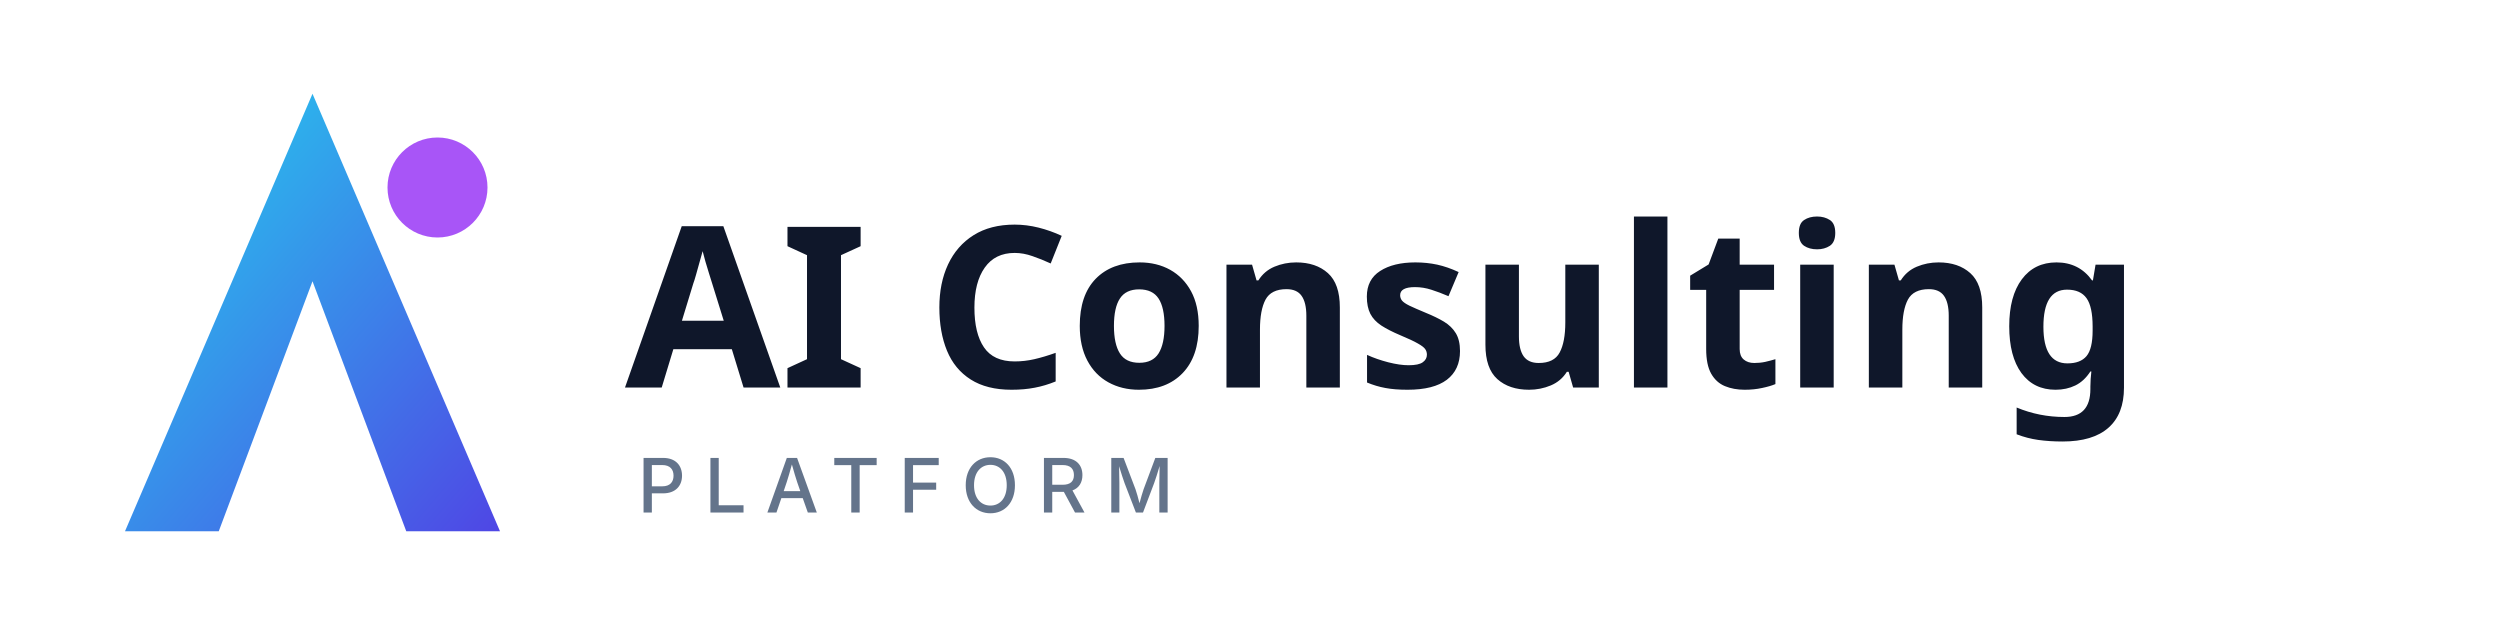
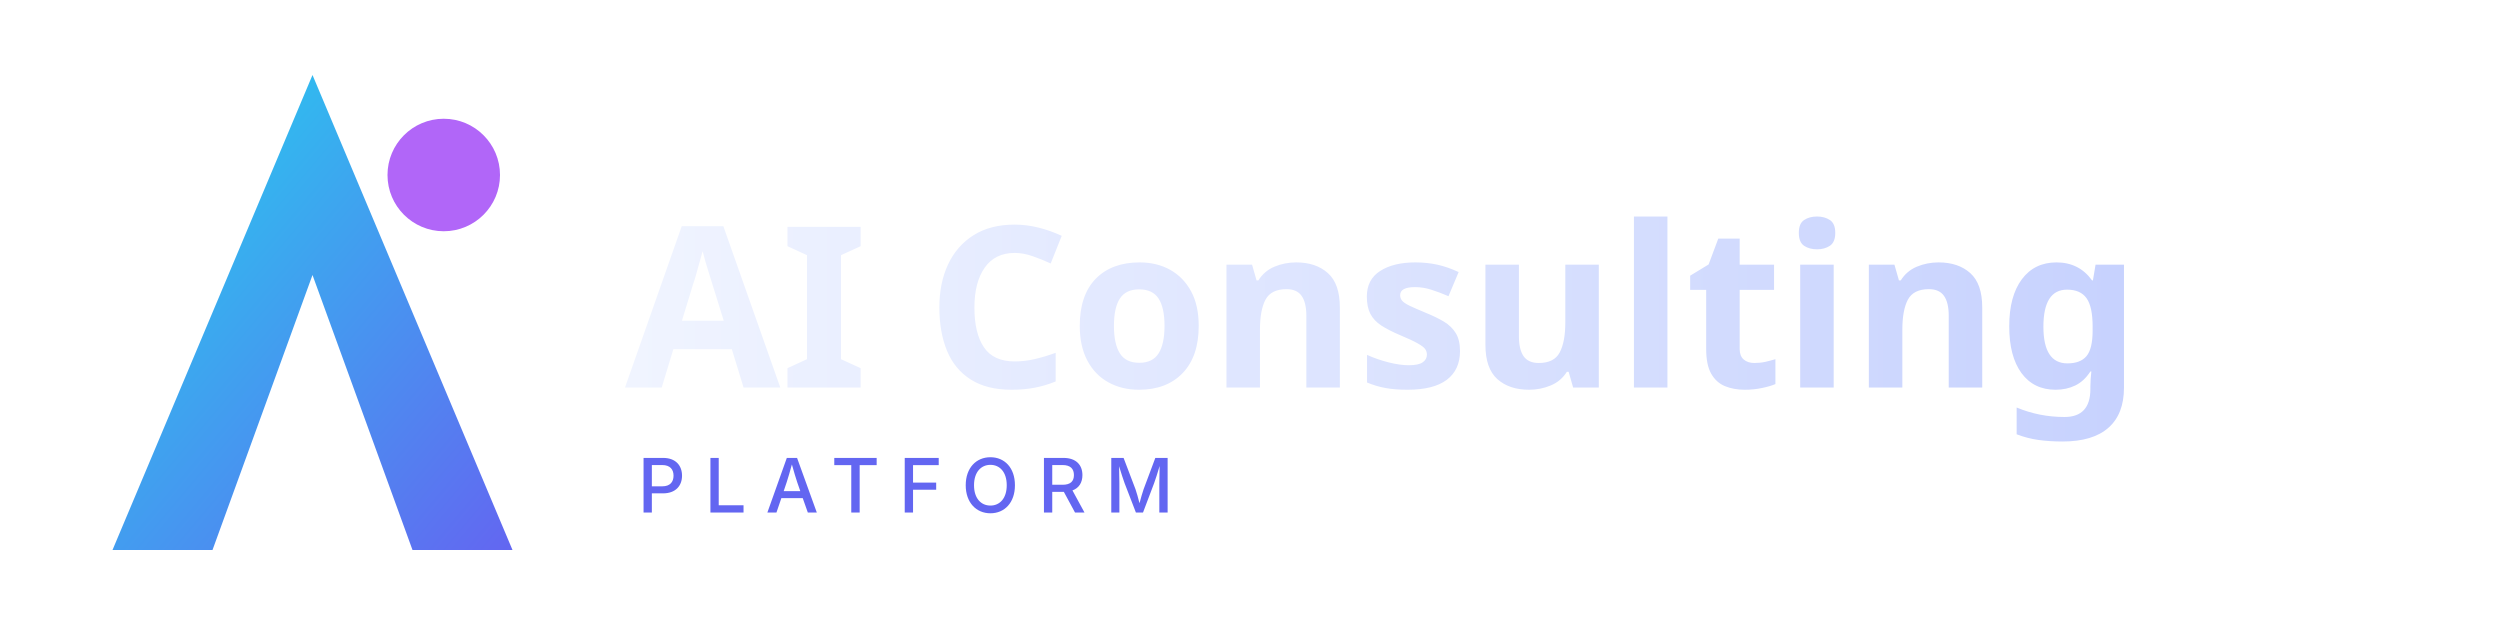
<svg xmlns="http://www.w3.org/2000/svg" viewBox="0 0 400 100" width="400" height="100">
  <defs>
    <linearGradient id="ai-grad" x1="0%" y1="0%" x2="100%" y2="100%">
      <stop offset="0%" stop-color="#22d3ee" />
-       <stop offset="100%" stop-color="#4f46e5" />
+       <stop offset="100%" stop-color="#6366f1" />
+     </linearGradient>
+     <linearGradient id="text-grad" x1="0%" y1="0%" x2="100%" y2="0%">
+       <stop offset="0%" stop-color="#f0f4ff" />
+       <stop offset="100%" stop-color="#c7d2fe" />
    </linearGradient>
  </defs>
-   <path d="M 50 15 L 80 85 L 65 85 L 50 45 L 35 85 L 20 85 Z" fill="url(#ai-grad)" />
-   <circle cx="70" cy="30" r="8" fill="#a855f7" />
-   <text x="100" y="62" font-family="'Space Grotesk', sans-serif" font-weight="800" font-size="36" fill="#0f172a">AI Consulting</text>
-   <text x="102" y="82" font-family="'Inter', sans-serif" font-weight="500" font-size="12" fill="#64748b" letter-spacing="3">PLATFORM</text>
+   <path d="M 50 12 L 82 88 L 66 88 L 50 44 L 34 88 L 18 88 Z" fill="url(#ai-grad)" />
+   <circle cx="71" cy="28" r="9" fill="#a855f7" opacity="0.9" />
+   <text x="100" y="62" font-family="'Space Grotesk', sans-serif" font-weight="800" font-size="36" fill="url(#text-grad)">AI Consulting</text>
+   <text x="102" y="82" font-family="'Inter', sans-serif" font-weight="500" font-size="12" fill="#6366f1" letter-spacing="3">PLATFORM</text>
</svg>
